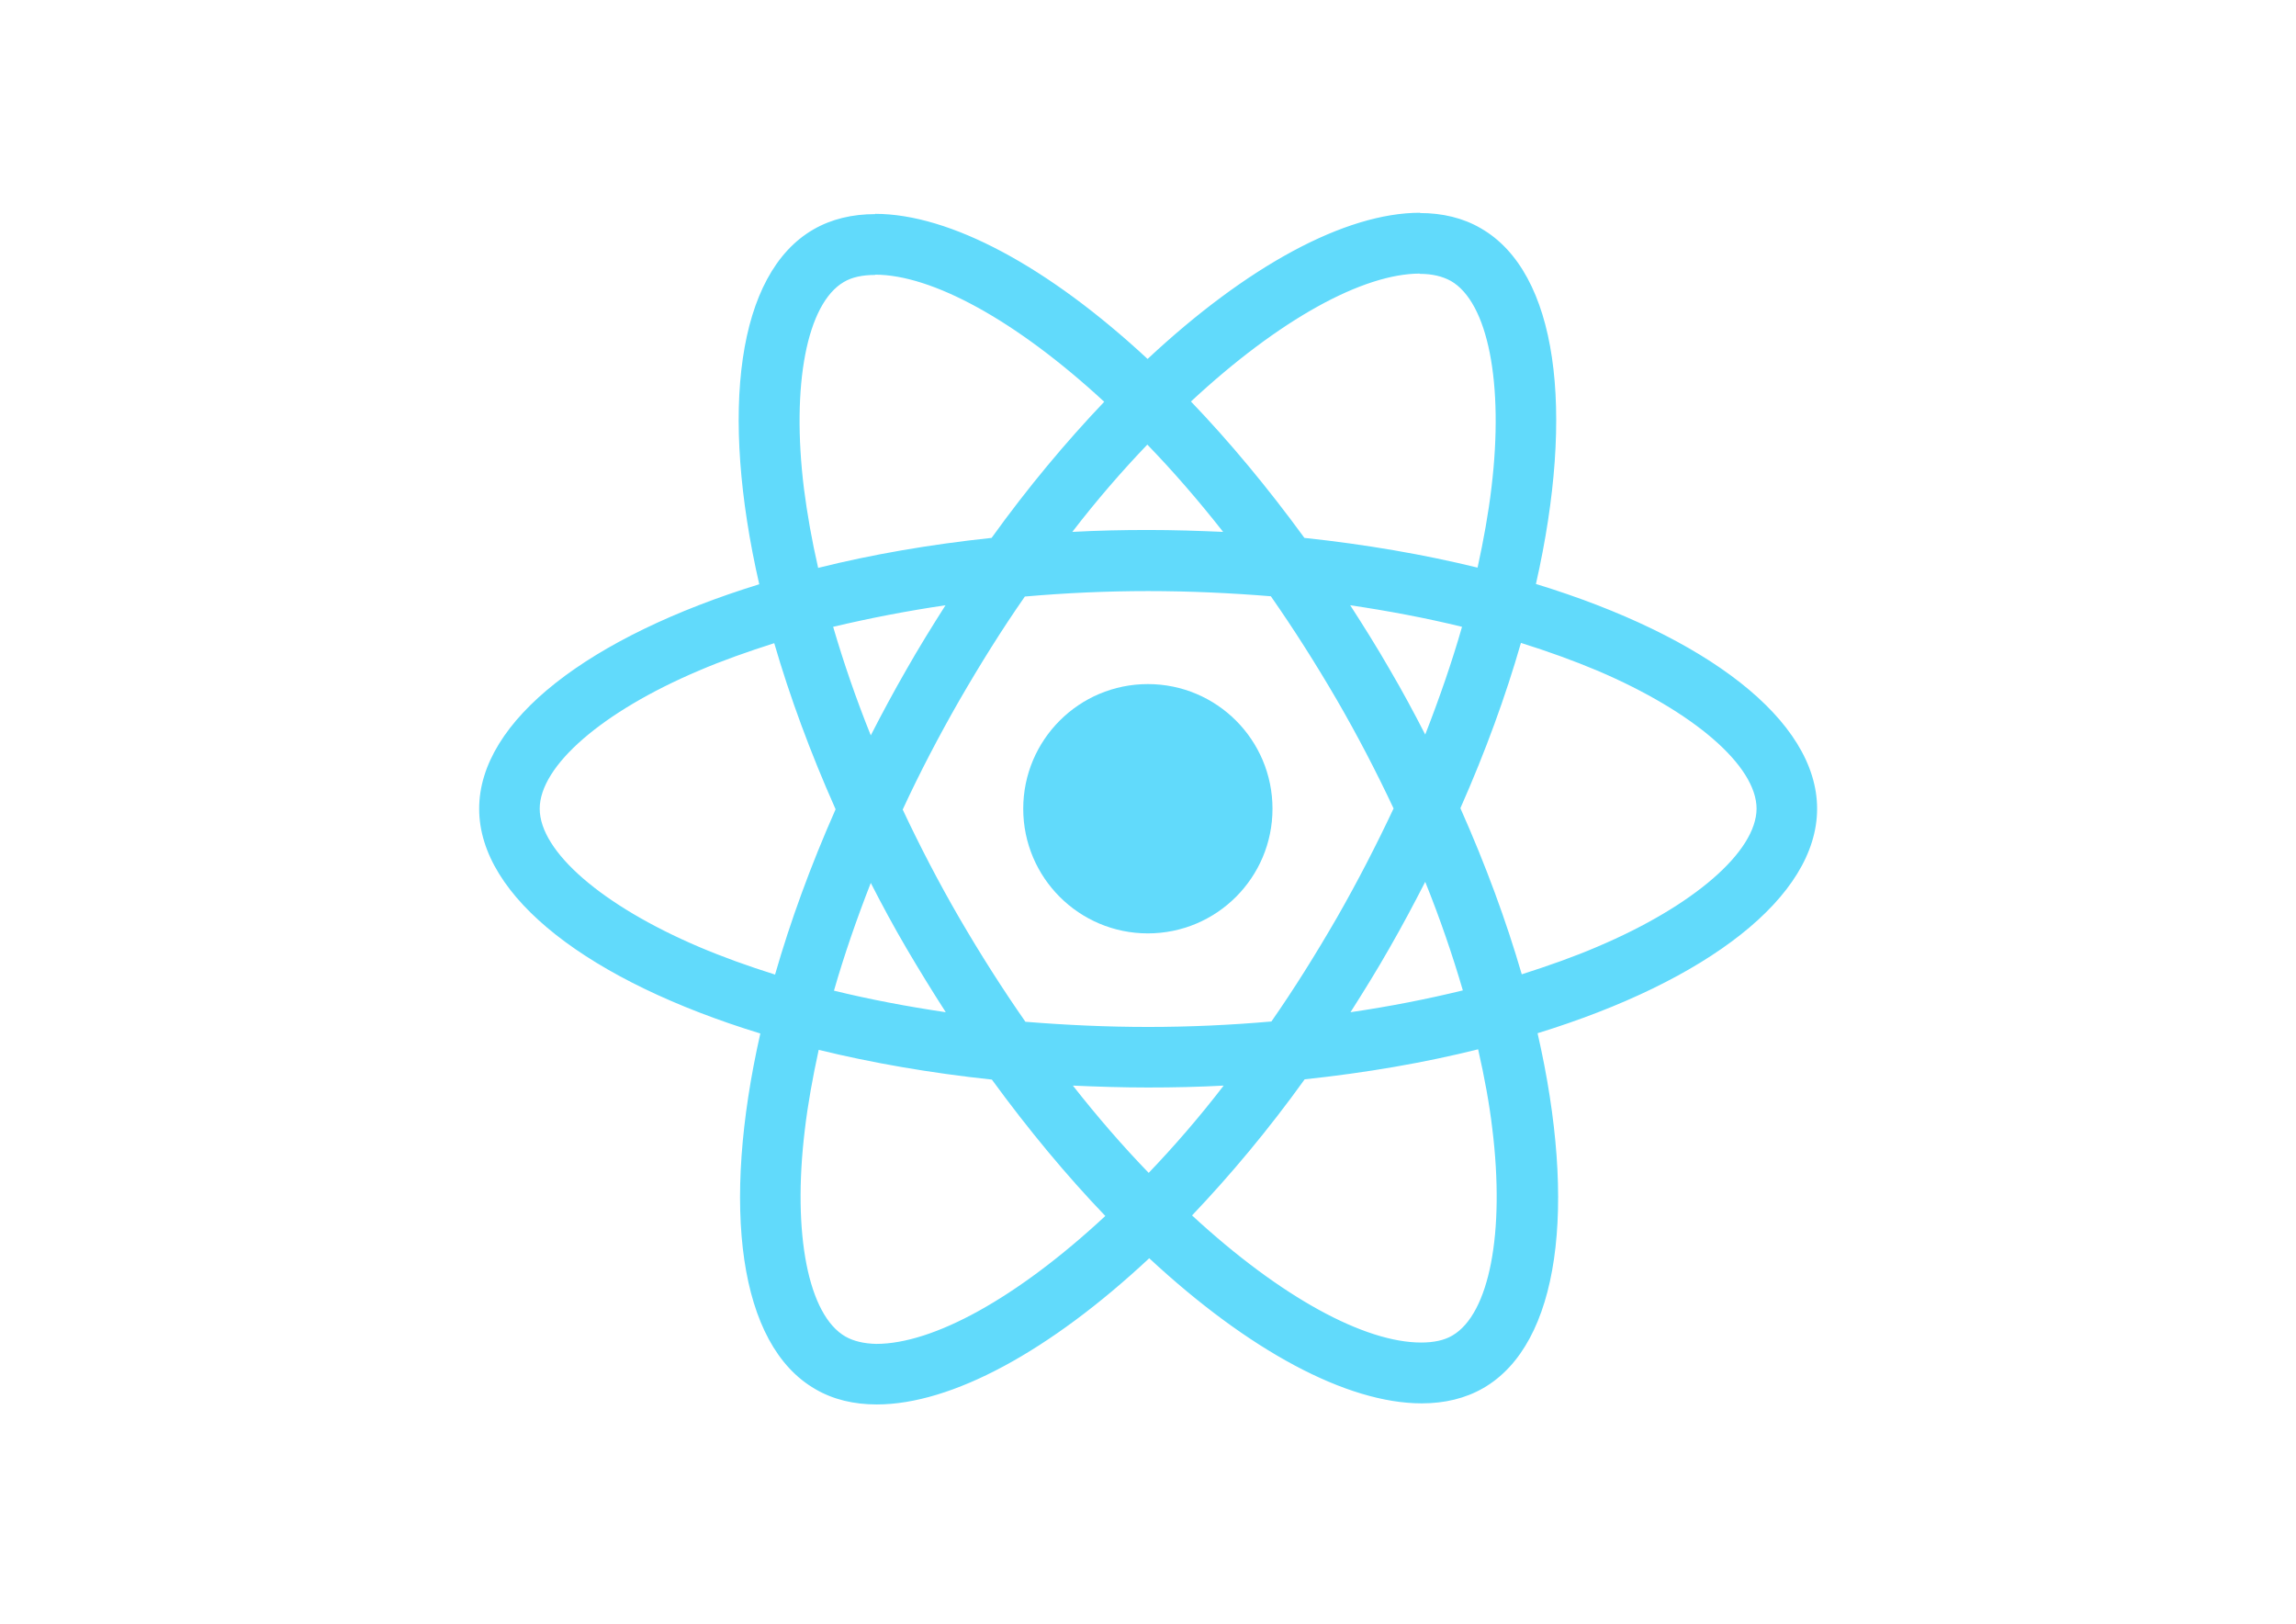
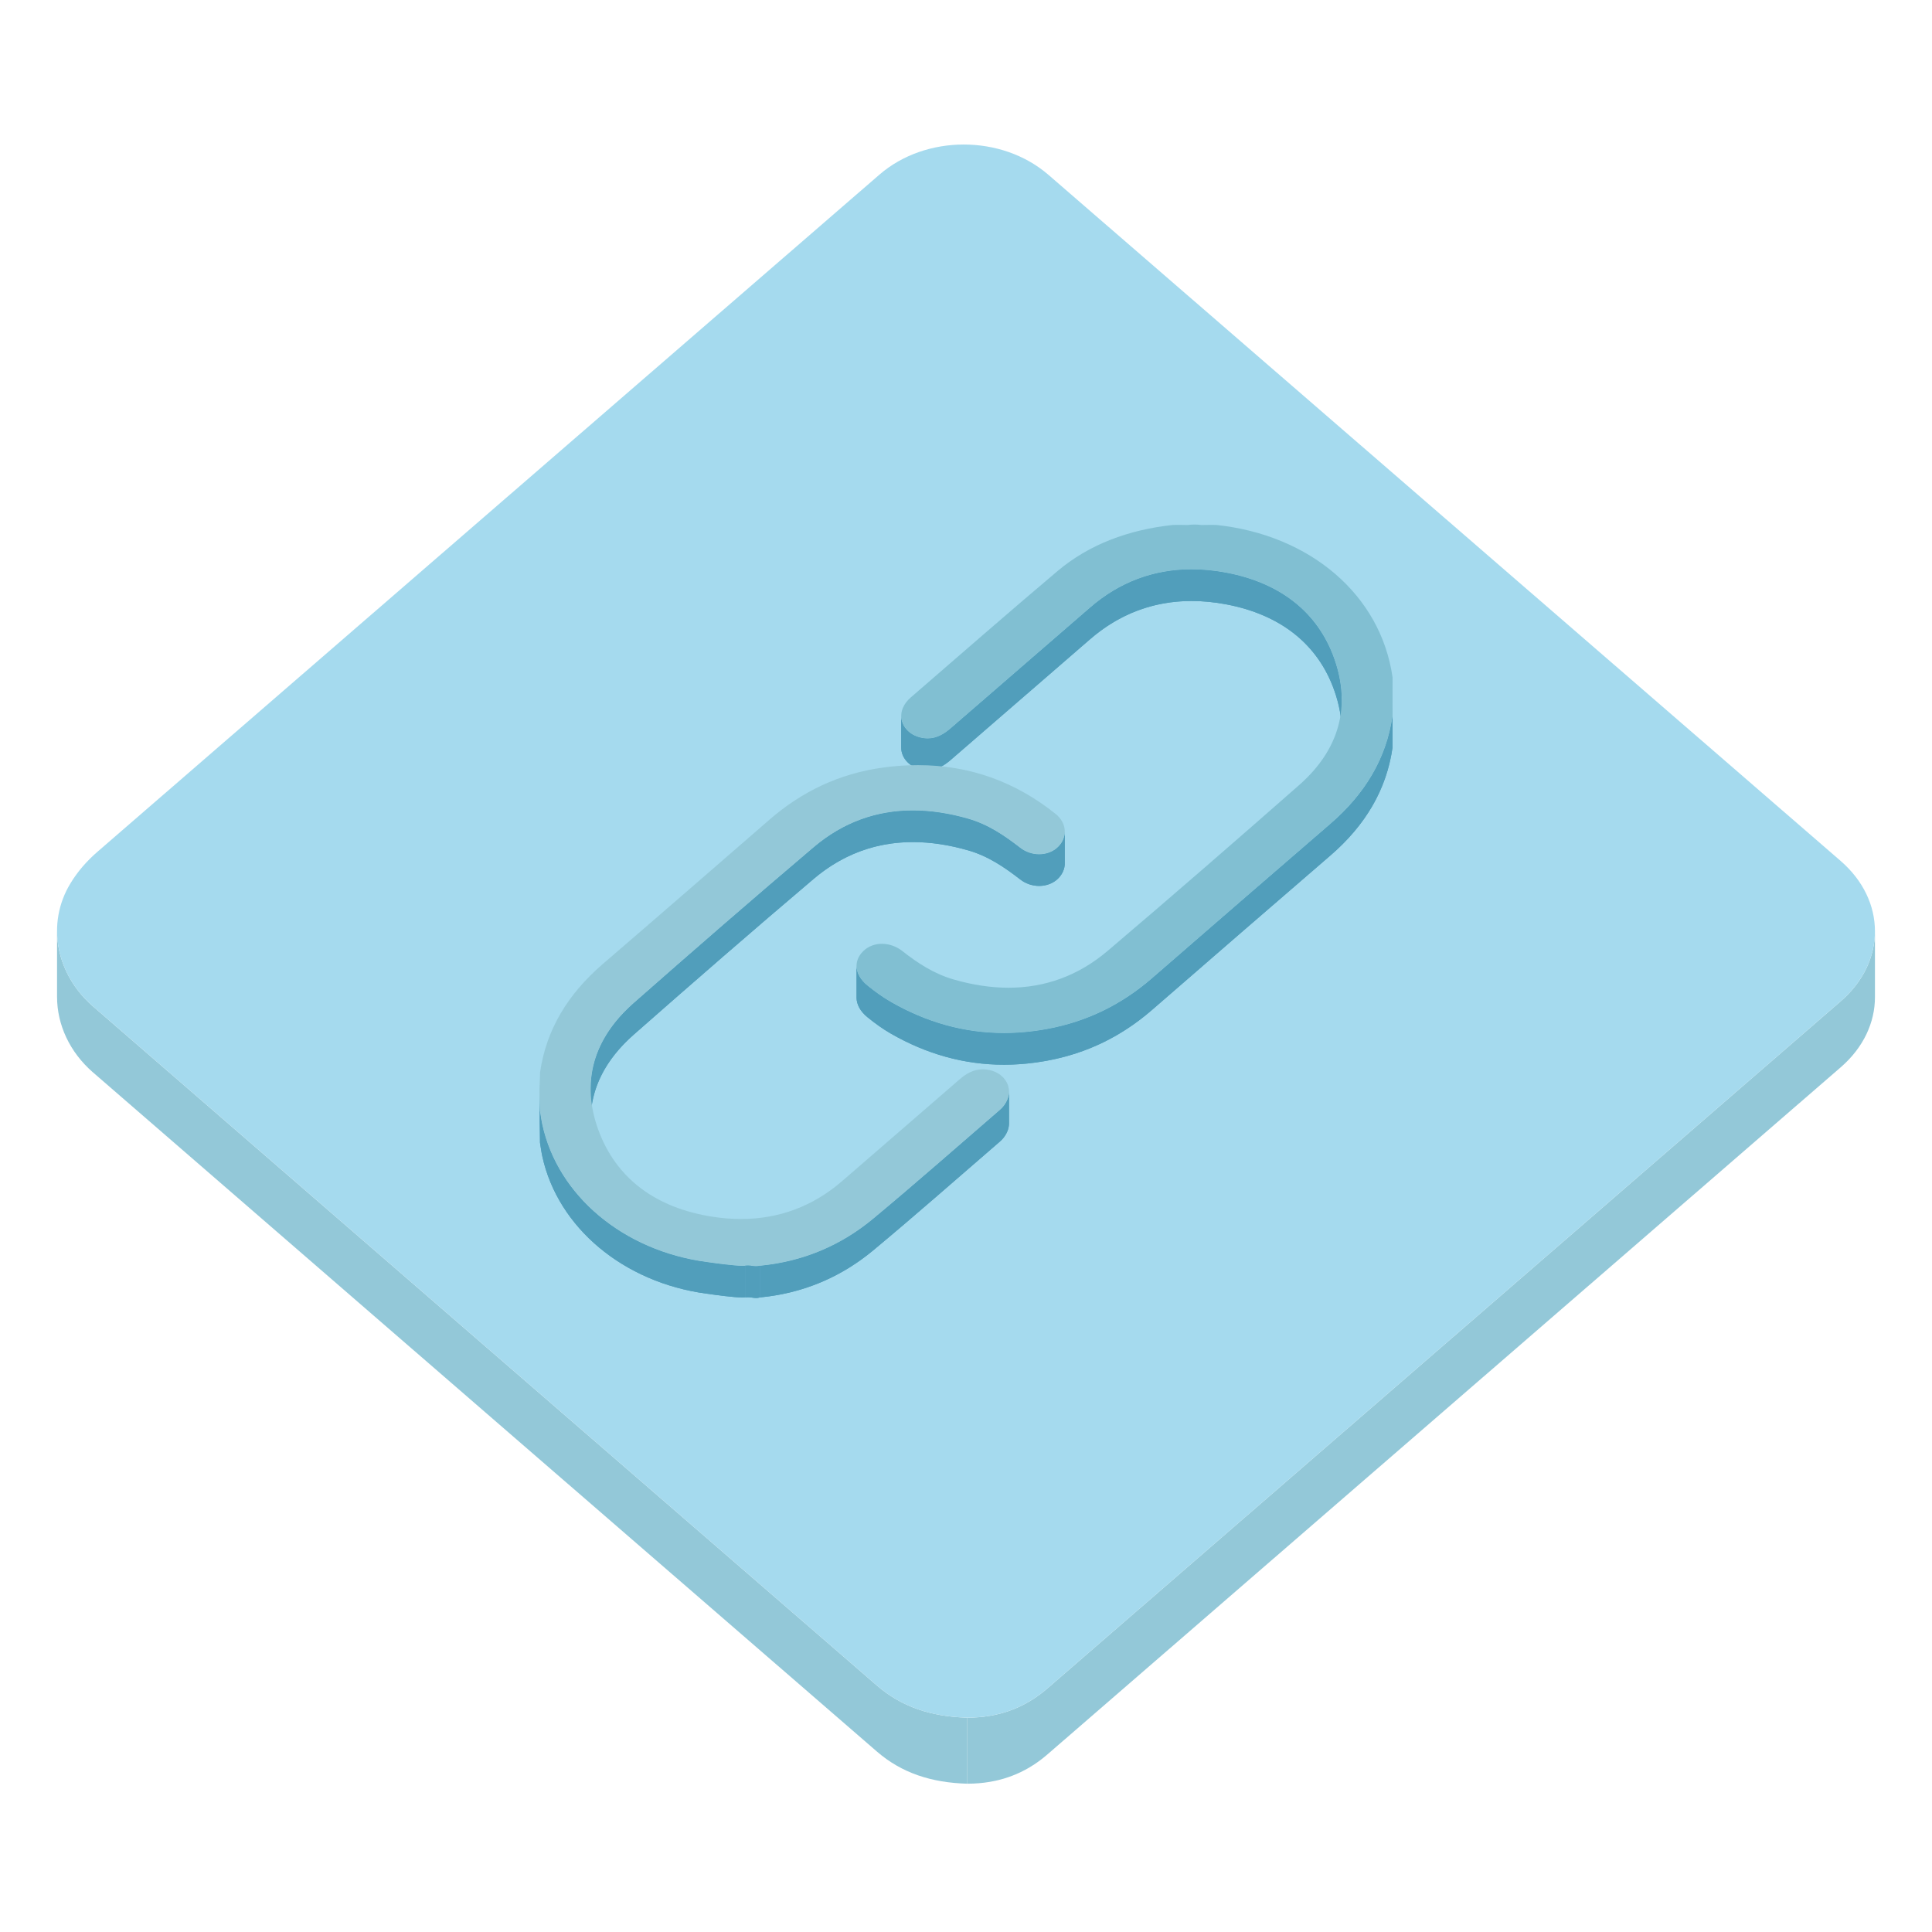
- <svg xmlns="http://www.w3.org/2000/svg" viewBox="0 0 841.9 595.3">
-   <g fill="#61DAFB">
-     <path d="M666.3 296.5c0-32.5-40.7-63.3-103.1-82.4 14.4-63.6 8-114.2-20.2-130.4-6.5-3.8-14.1-5.6-22.4-5.6v22.3c4.6 0 8.3.9 11.4 2.6 13.6 7.8 19.5 37.5 14.9 75.7-1.1 9.4-2.9 19.3-5.1 29.4-19.6-4.8-41-8.5-63.5-10.9-13.5-18.5-27.5-35.3-41.6-50 32.6-30.3 63.2-46.9 84-46.9V78c-27.5 0-63.5 19.6-99.9 53.6-36.4-33.8-72.4-53.2-99.9-53.2v22.3c20.7 0 51.4 16.5 84 46.6-14 14.7-28 31.4-41.3 49.9-22.6 2.4-44 6.1-63.6 11-2.3-10-4-19.7-5.2-29-4.7-38.2 1.1-67.9 14.6-75.8 3-1.8 6.9-2.6 11.5-2.6V78.5c-8.4 0-16 1.8-22.6 5.6-28.1 16.2-34.4 66.7-19.9 130.1-62.2 19.2-102.7 49.9-102.7 82.3 0 32.5 40.7 63.3 103.1 82.4-14.4 63.6-8 114.2 20.2 130.4 6.5 3.8 14.1 5.6 22.5 5.6 27.5 0 63.5-19.6 99.9-53.6 36.4 33.8 72.4 53.2 99.9 53.2 8.4 0 16-1.8 22.6-5.6 28.1-16.2 34.4-66.7 19.9-130.1 62-19.1 102.5-49.9 102.5-82.3zm-130.2-66.7c-3.7 12.9-8.3 26.2-13.5 39.5-4.1-8-8.4-16-13.1-24-4.6-8-9.5-15.8-14.4-23.4 14.2 2.1 27.9 4.7 41 7.9zm-45.8 106.5c-7.8 13.5-15.8 26.3-24.1 38.2-14.9 1.3-30 2-45.2 2-15.1 0-30.2-.7-45-1.9-8.3-11.9-16.4-24.6-24.2-38-7.6-13.1-14.5-26.4-20.8-39.8 6.2-13.4 13.2-26.8 20.7-39.9 7.8-13.5 15.8-26.3 24.1-38.2 14.9-1.3 30-2 45.2-2 15.1 0 30.2.7 45 1.9 8.3 11.9 16.4 24.6 24.2 38 7.6 13.1 14.5 26.4 20.8 39.8-6.3 13.4-13.2 26.8-20.7 39.9zm32.3-13c5.4 13.4 10 26.8 13.8 39.8-13.1 3.2-26.9 5.9-41.2 8 4.9-7.7 9.8-15.6 14.4-23.7 4.6-8 8.9-16.1 13-24.1zM421.2 430c-9.3-9.6-18.6-20.3-27.8-32 9 .4 18.2.7 27.5.7 9.4 0 18.7-.2 27.8-.7-9 11.7-18.3 22.4-27.5 32zm-74.4-58.9c-14.2-2.1-27.9-4.7-41-7.9 3.7-12.9 8.3-26.2 13.5-39.5 4.1 8 8.4 16 13.1 24 4.7 8 9.5 15.8 14.4 23.4zM420.7 163c9.3 9.6 18.6 20.3 27.8 32-9-.4-18.2-.7-27.5-.7-9.4 0-18.7.2-27.8.7 9-11.7 18.3-22.4 27.5-32zm-74 58.9c-4.9 7.7-9.8 15.6-14.4 23.7-4.6 8-8.9 16-13 24-5.4-13.4-10-26.8-13.8-39.8 13.1-3.1 26.9-5.8 41.2-7.9zm-90.5 125.2c-35.4-15.1-58.3-34.9-58.3-50.6 0-15.7 22.9-35.6 58.3-50.6 8.6-3.7 18-7 27.7-10.1 5.7 19.6 13.2 40 22.5 60.9-9.2 20.8-16.6 41.1-22.2 60.6-9.9-3.1-19.3-6.5-28-10.2zM310 490c-13.6-7.8-19.5-37.5-14.9-75.7 1.1-9.4 2.9-19.3 5.1-29.4 19.6 4.8 41 8.5 63.5 10.9 13.5 18.5 27.5 35.3 41.6 50-32.6 30.3-63.2 46.9-84 46.9-4.5-.1-8.3-1-11.3-2.7zm237.2-76.2c4.7 38.2-1.1 67.9-14.6 75.8-3 1.8-6.9 2.6-11.5 2.6-20.7 0-51.4-16.5-84-46.6 14-14.7 28-31.4 41.3-49.9 22.6-2.4 44-6.1 63.6-11 2.3 10.1 4.1 19.8 5.2 29.1zm38.5-66.7c-8.6 3.7-18 7-27.7 10.1-5.7-19.6-13.2-40-22.5-60.9 9.2-20.8 16.6-41.1 22.2-60.6 9.9 3.1 19.3 6.5 28.1 10.2 35.4 15.1 58.3 34.9 58.3 50.6-.1 15.7-23 35.6-58.4 50.6zM320.8 78.4z" />
-     <circle cx="420.9" cy="296.5" r="45.7" />
-     <path d="M520.5 78.1z" />
-   </g>
+ <svg xmlns="http://www.w3.org/2000/svg" width="800px" height="800px" viewBox="0 0 1024 1024" class="icon" version="1.1">
+   <path d="M993.763 493.538v35c0 13.331-6.04 26.664-18.135 37.137-140.15 121.422-280.35 242.795-420.49 364.219-11.814 10.237-25.813 15.501-42.454 15.501v-35c16.643 0 30.64-5.264 42.454-15.501 140.141-121.424 280.336-242.802 420.49-364.217 12.095-10.475 18.135-23.803 18.135-37.139z" fill="#93C8D8" />
+   <path d="M30.239 528.367v-3.5-1.75-3.5-3.5-1.75-3.5-3.5-1.75-3.5-3.5-1.75-3.5c0 14.707 6.701 29.313 19.037 40.019 138.449 120.064 277.049 239.996 415.562 360.02 13.002 11.26 28.74 16.466 47.852 16.994v35c-19.108-0.528-34.85-5.734-47.852-16.994C326.325 808.382 187.725 688.45 49.276 568.386c-12.337-10.705-19.037-25.312-19.037-40.019z" fill="#93C8D8" />
+   <path d="M510.786 76.601c16.263 0 32.546 5.362 44.946 16.097 139.95 121.188 279.901 242.376 419.819 363.586 24.241 20.995 24.295 53.413 0.079 74.397-140.15 121.42-280.35 242.796-420.489 364.217-11.815 10.239-25.813 15.502-42.452 15.502-19.109-0.528-34.852-5.734-47.854-16.994-138.511-120.024-277.111-239.956-415.56-360.02-19.581-16.988-24.96-43.81-11.895-65.251 3.919-6.438 8.669-11.829 14.465-16.849C189.954 331.734 328.024 212.152 466.107 92.567c12.296-10.64 28.478-15.966 44.679-15.966z" fill="#A5DAEE" />
+   <path d="M738.095 361.3v16.8c-0.01 1.553-0.022 3.106-0.03 4.669v-16.8c0.009-1.562 0.02-3.115 0.03-4.669z" fill="#519EBB" />
+   <path d="M738.095 361.3v16.8c-0.01 1.553-0.022 3.106-0.03 4.669v-16.8c0.009-1.562 0.02-3.115 0.03-4.669" fill="#519EBB" />
+   <path d="M738.095 376.995v16.8c0 0.759 0 1.519-0.01 2.278v-16.8c0.01-0.759 0.01-1.519 0.01-2.278z" fill="#519EBB" />
+   <path d="M738.095 376.995v16.8c0 0.759 0 1.519-0.01 2.278v-16.8c0.01-0.759 0.01-1.519 0.01-2.278" fill="#519EBB" />
+   <path d="M711.145 370.807v16.8c0-6.96-1.302-14.148-3.886-21.511-8.577-24.451-28.345-40.27-57.244-45.76-6.31-1.197-12.466-1.798-18.446-1.798-20.075-0.001-38.19 6.747-53.756 20.234-24.595 21.308-49.209 42.6-73.805 63.908-3.601 3.125-7.48 5.482-12.317 5.482-1.271 0-2.607-0.161-4.023-0.517-6.136-1.531-9.997-6.253-9.997-11.407v-16.8c0 5.153 3.861 9.877 9.997 11.407 1.415 0.354 2.752 0.517 4.023 0.517 4.838 0 8.717-2.358 12.317-5.482 24.596-21.309 49.21-42.6 73.805-63.909 15.565-13.487 33.682-20.235 53.756-20.234 5.979 0 12.137 0.6 18.446 1.798 28.899 5.491 48.667 21.31 57.244 45.761 2.584 7.362 3.886 14.552 3.886 21.511z" fill="#519EBB" />
+   <path d="M711.145 370.807v16.8c0-6.96-1.302-14.148-3.886-21.511-8.577-24.451-28.345-40.27-57.244-45.76-6.31-1.197-12.466-1.798-18.446-1.798-3.922 0-7.768 0.258-11.534 0.773v-16.8a84.904 84.904 0 0 1 11.534-0.773c5.979 0 12.137 0.6 18.446 1.798 28.899 5.491 48.667 21.31 57.244 45.761 2.584 7.361 3.886 14.551 3.886 21.51M620.034 302.511v16.8a78.557 78.557 0 0 0-16.527 4.098v-16.8a78.496 78.496 0 0 1 16.527-4.098M603.507 306.608v16.8a79.735 79.735 0 0 0-15.433 7.679v-16.8a79.735 79.735 0 0 1 15.433-7.679M588.074 314.288v16.8a88.428 88.428 0 0 0-10.262 7.685c-24.595 21.308-49.209 42.6-73.805 63.908-1.165 1.011-2.357 1.94-3.604 2.737v-16.8c1.247-0.796 2.439-1.726 3.604-2.737 24.596-21.309 49.21-42.6 73.805-63.909a88.333 88.333 0 0 1 10.262-7.684M500.402 388.618v16.8c-1.158 0.741-2.358 1.364-3.626 1.829v-16.799c1.268-0.464 2.47-1.09 3.626-1.83M496.776 390.449v16.799c-0.997 0.368-2.036 0.636-3.121 0.785v-16.8a14.942 14.942 0 0 0 3.121-0.784M493.655 391.233v16.8c-0.639 0.088-1.293 0.131-1.966 0.131-1.271 0-2.607-0.161-4.023-0.517-6.136-1.531-9.999-6.253-9.999-11.407v-16.8c0 5.153 3.862 9.877 9.999 11.407 1.415 0.355 2.752 0.517 4.023 0.517 0.673 0 1.328-0.044 1.966-0.131" fill="#519EBB" />
+   <path d="M453.99 528.751v-16.799c0 3.597 1.96 7.292 5.776 10.389 3.921 3.195 8.042 6.181 12.518 8.755 18.721 10.724 38.623 16.423 59.862 16.423 7.293 0 14.747-0.67 22.362-2.044 21.984-3.963 40.421-13.383 56.176-27.071 31.418-27.28 62.856-54.549 94.399-81.725 18.496-15.95 29.837-34.892 33.002-57.405v16.8c-3.166 22.514-14.506 41.456-33.002 57.405-31.541 27.176-62.979 54.446-94.399 81.725-15.755 13.688-34.191 23.108-56.176 27.071-7.614 1.372-15.069 2.044-22.362 2.044-21.237 0-41.141-5.699-59.862-16.422-4.476-2.575-8.597-5.561-12.518-8.756-3.815-3.097-5.776-6.792-5.776-10.39z" fill="#519EBB" />
+   <path d="M738.085 379.273v16.8c-2.372 16.867-9.331 31.729-20.452 44.829v-16.8c11.121-13.1 18.08-27.962 20.452-44.829M717.633 424.103v16.8c-3.723 4.387-7.91 8.575-12.551 12.575-31.541 27.176-62.979 54.446-94.398 81.725-4.577 3.976-9.378 7.592-14.43 10.817v-16.8c5.051-3.226 9.853-6.842 14.43-10.817 31.418-27.28 62.856-54.549 94.398-81.725 4.638-4 8.828-8.188 12.551-12.575" fill="#519EBB" />
+   <path d="M596.256 529.221v16.8a113.2 113.2 0 0 1-21.968 10.91v-16.8a113.314 113.314 0 0 0 21.968-10.91M574.286 540.131v16.8c-6.26 2.301-12.842 4.095-19.779 5.344a132.47 132.47 0 0 1-5.579 0.885v-16.8c1.852-0.253 3.711-0.548 5.579-0.885 6.937-1.251 13.52-3.045 19.779-5.344M548.928 546.359v16.8a123.965 123.965 0 0 1-16.781 1.159c-21.237 0-41.141-5.699-59.862-16.421-4.476-2.576-8.597-5.562-12.518-8.757-3.816-3.097-5.776-6.792-5.776-10.39v-16.799c0 3.597 1.96 7.292 5.776 10.389 3.921 3.195 8.042 6.181 12.518 8.755 18.721 10.724 38.623 16.423 59.862 16.423 5.502 0.001 11.096-0.382 16.781-1.159" fill="#519EBB" />
+   <path d="M633.146 278.024c1.21 0 2.418 0.08 3.625 0.238 1.209-0.017 2.419-0.034 3.628-0.053 0.868-0.007 1.744-0.007 2.611-0.007 0.604 0.017 1.198 0.034 1.805 0.043 49.562 5.289 87.03 36.987 93.271 80.773 0 0.759 0 1.519 0.01 2.279-0.01 1.553-0.021 3.107-0.03 4.669v6.364c0.011 1.554 0.021 3.107 0.03 4.662 0 0.759 0 1.519-0.01 2.278-3.165 22.513-14.506 41.456-33.003 57.405-31.541 27.176-62.979 54.446-94.398 81.725-15.756 13.688-34.192 23.108-56.177 27.072-7.613 1.371-15.068 2.044-22.361 2.044-21.238 0-41.142-5.7-59.862-16.422-4.476-2.575-8.597-5.562-12.518-8.757-6.776-5.498-7.701-12.882-2.189-18.261 2.602-2.537 6.14-3.837 9.87-3.837 3.714 0 7.616 1.291 10.965 3.941 8.125 6.426 16.824 12.048 27.338 15.05 9.915 2.833 19.527 4.289 28.782 4.289 19.264 0 36.97-6.302 52.623-19.599 34.111-28.973 67.829-58.297 101.364-87.767 21.501-18.89 27.51-41.867 18.739-66.859-8.578-24.451-28.344-40.27-57.244-45.761-6.31-1.197-12.466-1.798-18.446-1.798-20.076-0.001-38.191 6.747-53.757 20.234-24.594 21.309-49.209 42.6-73.805 63.909-3.601 3.125-7.479 5.482-12.317 5.482-1.271 0-2.607-0.161-4.023-0.517-7.803-1.947-11.923-9.052-9.111-15.642 0.896-2.096 2.297-3.92 4.102-5.484 25.905-22.374 51.621-44.905 77.817-67.006 16.874-14.247 37.649-21.876 60.953-24.461 0.595-0.016 1.199-0.035 1.804-0.052h2.611c1.199 0.027 2.409 0.044 3.619 0.06a29.583 29.583 0 0 1 3.684-0.234z" fill="#81BFD2" />
+   <path d="M564.355 440.751v16.8c0 2.878-1.179 5.738-3.52 8.07-2.595 2.587-6.262 3.94-10.065 3.94a16.4 16.4 0 0 1-10.032-3.441c-8.298-6.436-16.966-12.362-27.61-15.418-10.071-2.889-19.848-4.383-29.263-4.383-19.21 0-36.924 6.218-52.596 19.501-32.114 27.219-63.826 54.797-95.346 82.528-15.211 13.391-22.879 28.793-22.879 45.53v-16.8c0-16.735 7.669-32.139 22.879-45.53 31.521-27.733 63.232-55.309 95.346-82.529 15.673-13.283 33.385-19.501 52.596-19.501 9.417 0 19.192 1.495 29.263 4.383 10.645 3.056 19.313 8.982 27.61 15.418a16.394 16.394 0 0 0 10.032 3.441c3.805 0 7.471-1.354 10.065-3.94 2.343-2.332 3.52-5.191 3.52-8.069z" fill="#519EBB" />
+   <path d="M564.355 440.751v16.8c0 0.217-0.007 0.438-0.021 0.657v-16.8c0.016-0.22 0.021-0.44 0.021-0.657" fill="#519EBB" />
+   <path d="M564.336 441.409v16.8c-0.145 2.326-1.061 4.612-2.741 6.591V448c1.68-1.98 2.596-4.267 2.741-6.591M561.595 448v16.8a12.87 12.87 0 0 1-2.888 2.528v-16.8a12.703 12.703 0 0 0 2.888-2.528M558.706 450.528v16.8c-0.833 0.531-1.725 0.97-2.659 1.314v-16.8a13.905 13.905 0 0 0 2.659-1.314M556.047 451.842v16.8a14.958 14.958 0 0 1-3.138 0.775v-16.8a15.145 15.145 0 0 0 3.138-0.775M552.909 452.617v16.8c-0.703 0.096-1.418 0.145-2.137 0.145a16.403 16.403 0 0 1-10.033-3.441c-8.297-6.436-16.965-12.362-27.61-15.418-10.07-2.889-19.847-4.383-29.263-4.383-3.874 0-7.684 0.251-11.43 0.764v-16.8a84.152 84.152 0 0 1 11.43-0.764c9.417 0 19.192 1.495 29.263 4.383 10.646 3.056 19.313 8.982 27.61 15.418a16.396 16.396 0 0 0 10.033 3.441c0.719 0 1.434-0.05 2.137-0.145" fill="#519EBB" />
+   <path d="M472.437 430.283v16.8a77.606 77.606 0 0 0-16.304 4.044v-16.8a77.714 77.714 0 0 1 16.304-4.044M456.133 434.327v16.8c-5.265 1.936-10.373 4.467-15.305 7.618v-16.8c4.935-3.151 10.04-5.682 15.305-7.618M440.828 441.946v16.8a88.621 88.621 0 0 0-9.559 7.075c-32.114 27.219-63.826 54.797-95.346 82.528-3.18 2.801-6.032 5.689-8.551 8.659v-16.801c2.52-2.969 5.371-5.858 8.551-8.658 31.521-27.733 63.232-55.309 95.346-82.529a88.744 88.744 0 0 1 9.559-7.074M327.371 540.207v16.8c-8.742 10.301-13.501 21.59-14.23 33.601v-16.801c0.729-12.011 5.488-23.298 14.23-33.6" fill="#519EBB" />
+   <path d="M313.141 573.807v16.801a54.602 54.602 0 0 0-0.098 3.271v-16.8c0-1.097 0.034-2.187 0.098-3.272" fill="#519EBB" />
+   <path d="M286.208 588.8v16.8l-0.303-10.746v-16.8z" fill="#519EBB" />
+   <path d="M394.981 670.839v16.8a41.21 41.21 0 0 1-1.504 0.027c-2.737 0-5.076-0.268-9.514-0.75-2.731-0.297-6.573-0.856-9.495-1.25-43.958-5.893-78.806-35.014-87.031-72.796-0.525-2.4-0.827-4.844-1.23-7.27v-16.8c0.403 2.426 0.706 4.87 1.23 7.27 8.225 37.782 43.073 66.903 87.031 72.796 2.922 0.393 6.765 0.953 9.495 1.25 4.437 0.482 6.777 0.75 9.514 0.75 0.485-0.001 0.982-0.01 1.504-0.027z" fill="#519EBB" />
+   <path d="M394.981 670.839v16.8a41.21 41.21 0 0 1-1.504 0.027c-2.737 0-5.076-0.268-9.514-0.75-2.731-0.297-6.573-0.856-9.495-1.25-43.958-5.893-78.806-35.014-87.031-72.796-0.525-2.4-0.827-4.844-1.23-7.27v-16.8c0.403 2.426 0.706 4.87 1.23 7.27 8.225 37.782 43.073 66.903 87.031 72.796 2.922 0.393 6.765 0.953 9.495 1.25 4.437 0.482 6.777 0.75 9.514 0.75 0.485-0.001 0.982-0.01 1.504-0.027" fill="#519EBB" />
+   <path d="M534.792 578.563v16.8c0 1.37-0.269 2.777-0.839 4.179-0.865 2.12-2.208 3.97-4.012 5.524-22.316 19.249-44.371 38.733-67.092 57.621-16.874 14.022-36.812 22.718-60.037 24.978v-16.8c23.224-2.26 43.163-10.955 60.037-24.978 22.721-18.888 44.775-38.373 67.092-57.621 1.804-1.555 3.146-3.406 4.012-5.525 0.57-1.401 0.839-2.809 0.839-4.178z" fill="#519EBB" />
+   <path d="M534.792 578.563v16.8c0 0.216-0.007 0.435-0.021 0.652v-16.8c0.014-0.218 0.021-0.436 0.021-0.652M534.771 579.216v16.8a11.167 11.167 0 0 1-0.817 3.527 14.222 14.222 0 0 1-2.331 3.836v-16.8a14.222 14.222 0 0 0 2.331-3.836c0.479-1.181 0.745-2.365 0.817-3.527" fill="#519EBB" />
+   <path d="M531.623 586.578v16.8a14.952 14.952 0 0 1-1.68 1.688c-22.317 19.249-44.371 38.733-67.091 57.621a113.662 113.662 0 0 1-11.482 8.403v-16.8c3.975-2.539 7.8-5.344 11.482-8.403 22.72-18.888 44.774-38.373 67.091-57.621a15.12 15.12 0 0 0 1.68-1.688M451.369 654.292v16.8a106.713 106.713 0 0 1-20.734 10.299v-16.8a106.94 106.94 0 0 0 20.734-10.299" fill="#519EBB" />
+   <path d="M430.636 664.591v16.8c-7.331 2.693-15.069 4.623-23.227 5.738v-16.8c8.158-1.115 15.896-3.045 23.227-5.738M407.409 670.329v16.8c-1.516 0.207-3.047 0.386-4.595 0.537v-16.8a123.27 123.27 0 0 0 4.595-0.537" fill="#519EBB" />
+   <path d="M486.52 405.537c27.367-0.001 51.699 8.814 72.967 25.842 6.039 4.837 6.432 12.378 1.351 17.443-2.595 2.586-6.262 3.94-10.064 3.94a16.396 16.396 0 0 1-10.033-3.441c-8.297-6.436-16.965-12.362-27.61-15.418-10.07-2.889-19.847-4.383-29.263-4.383-19.21 0-36.924 6.218-52.596 19.501-32.115 27.22-63.826 54.797-95.345 82.529-21.571 18.989-27.973 42.027-18.851 67.167 9.285 25.569 30.169 41.545 60.873 46.223 5.042 0.77 9.974 1.152 14.781 1.152 20.156 0 38.176-6.732 53.542-20.025 20.796-18 41.612-36.002 62.386-54.028 3.489-3.03 7.317-5.268 12.217-5.268 0.662 0 1.343 0.041 2.047 0.127 8.819 1.056 14.001 8.555 11.037 15.844-0.865 2.121-2.207 3.971-4.012 5.525-22.316 19.247-44.37 38.732-67.09 57.621-16.875 14.022-36.813 22.718-60.039 24.976-0.831 0.231-1.494 0.313-2.099 0.313-0.674 0-1.273-0.101-1.943-0.197a15.033 15.033 0 0 0-2.395-0.204c-0.42 0-0.881 0.019-1.395 0.063-0.522 0.018-1.02 0.025-1.504 0.025-2.737 0-5.077-0.267-9.515-0.749-2.731-0.298-6.572-0.855-9.495-1.249-43.958-5.893-78.806-35.014-87.031-72.796-0.525-2.401-0.827-4.845-1.23-7.27l-0.302-10.748c0.019-0.793 0.283-7.176 0.291-7.961 0.01-0.516 0.01-1.03 0.021-1.546 3.205-22.653 14.707-41.641 33.345-57.666 29.556-25.412 58.947-50.973 88.362-76.515 16.803-14.578 36.631-24.364 60.218-27.558 6.265-0.848 12.395-1.269 18.374-1.269z" fill="#93C8D8" />
+   <path d="M402.813 670.865v16.8c-0.832 0.231-1.495 0.311-2.099 0.311-0.674 0-1.273-0.1-1.943-0.197a15.038 15.038 0 0 0-2.396-0.203c-0.419 0-0.88 0.018-1.395 0.063v-16.8a15.93 15.93 0 0 1 1.395-0.063c0.969 0 1.72 0.101 2.396 0.204 0.67 0.096 1.269 0.197 1.943 0.197 0.604-0.001 1.268-0.081 2.099-0.312z" fill="#519EBB" />
+   <path d="M402.813 670.865v16.8a8.854 8.854 0 0 1-1.164 0.246v-16.8a8.82 8.82 0 0 0 1.164-0.246M401.649 671.111v16.8a6.93 6.93 0 0 1-0.934 0.064c-0.674 0-1.272-0.1-1.942-0.197a15.06 15.06 0 0 0-2.396-0.203c-0.42 0-0.88 0.018-1.395 0.063v-16.8a15.93 15.93 0 0 1 1.395-0.063c0.971 0 1.72 0.101 2.396 0.204 0.67 0.096 1.269 0.197 1.942 0.197 0.293 0 0.601-0.02 0.934-0.065" fill="#519EBB" />
</svg>
